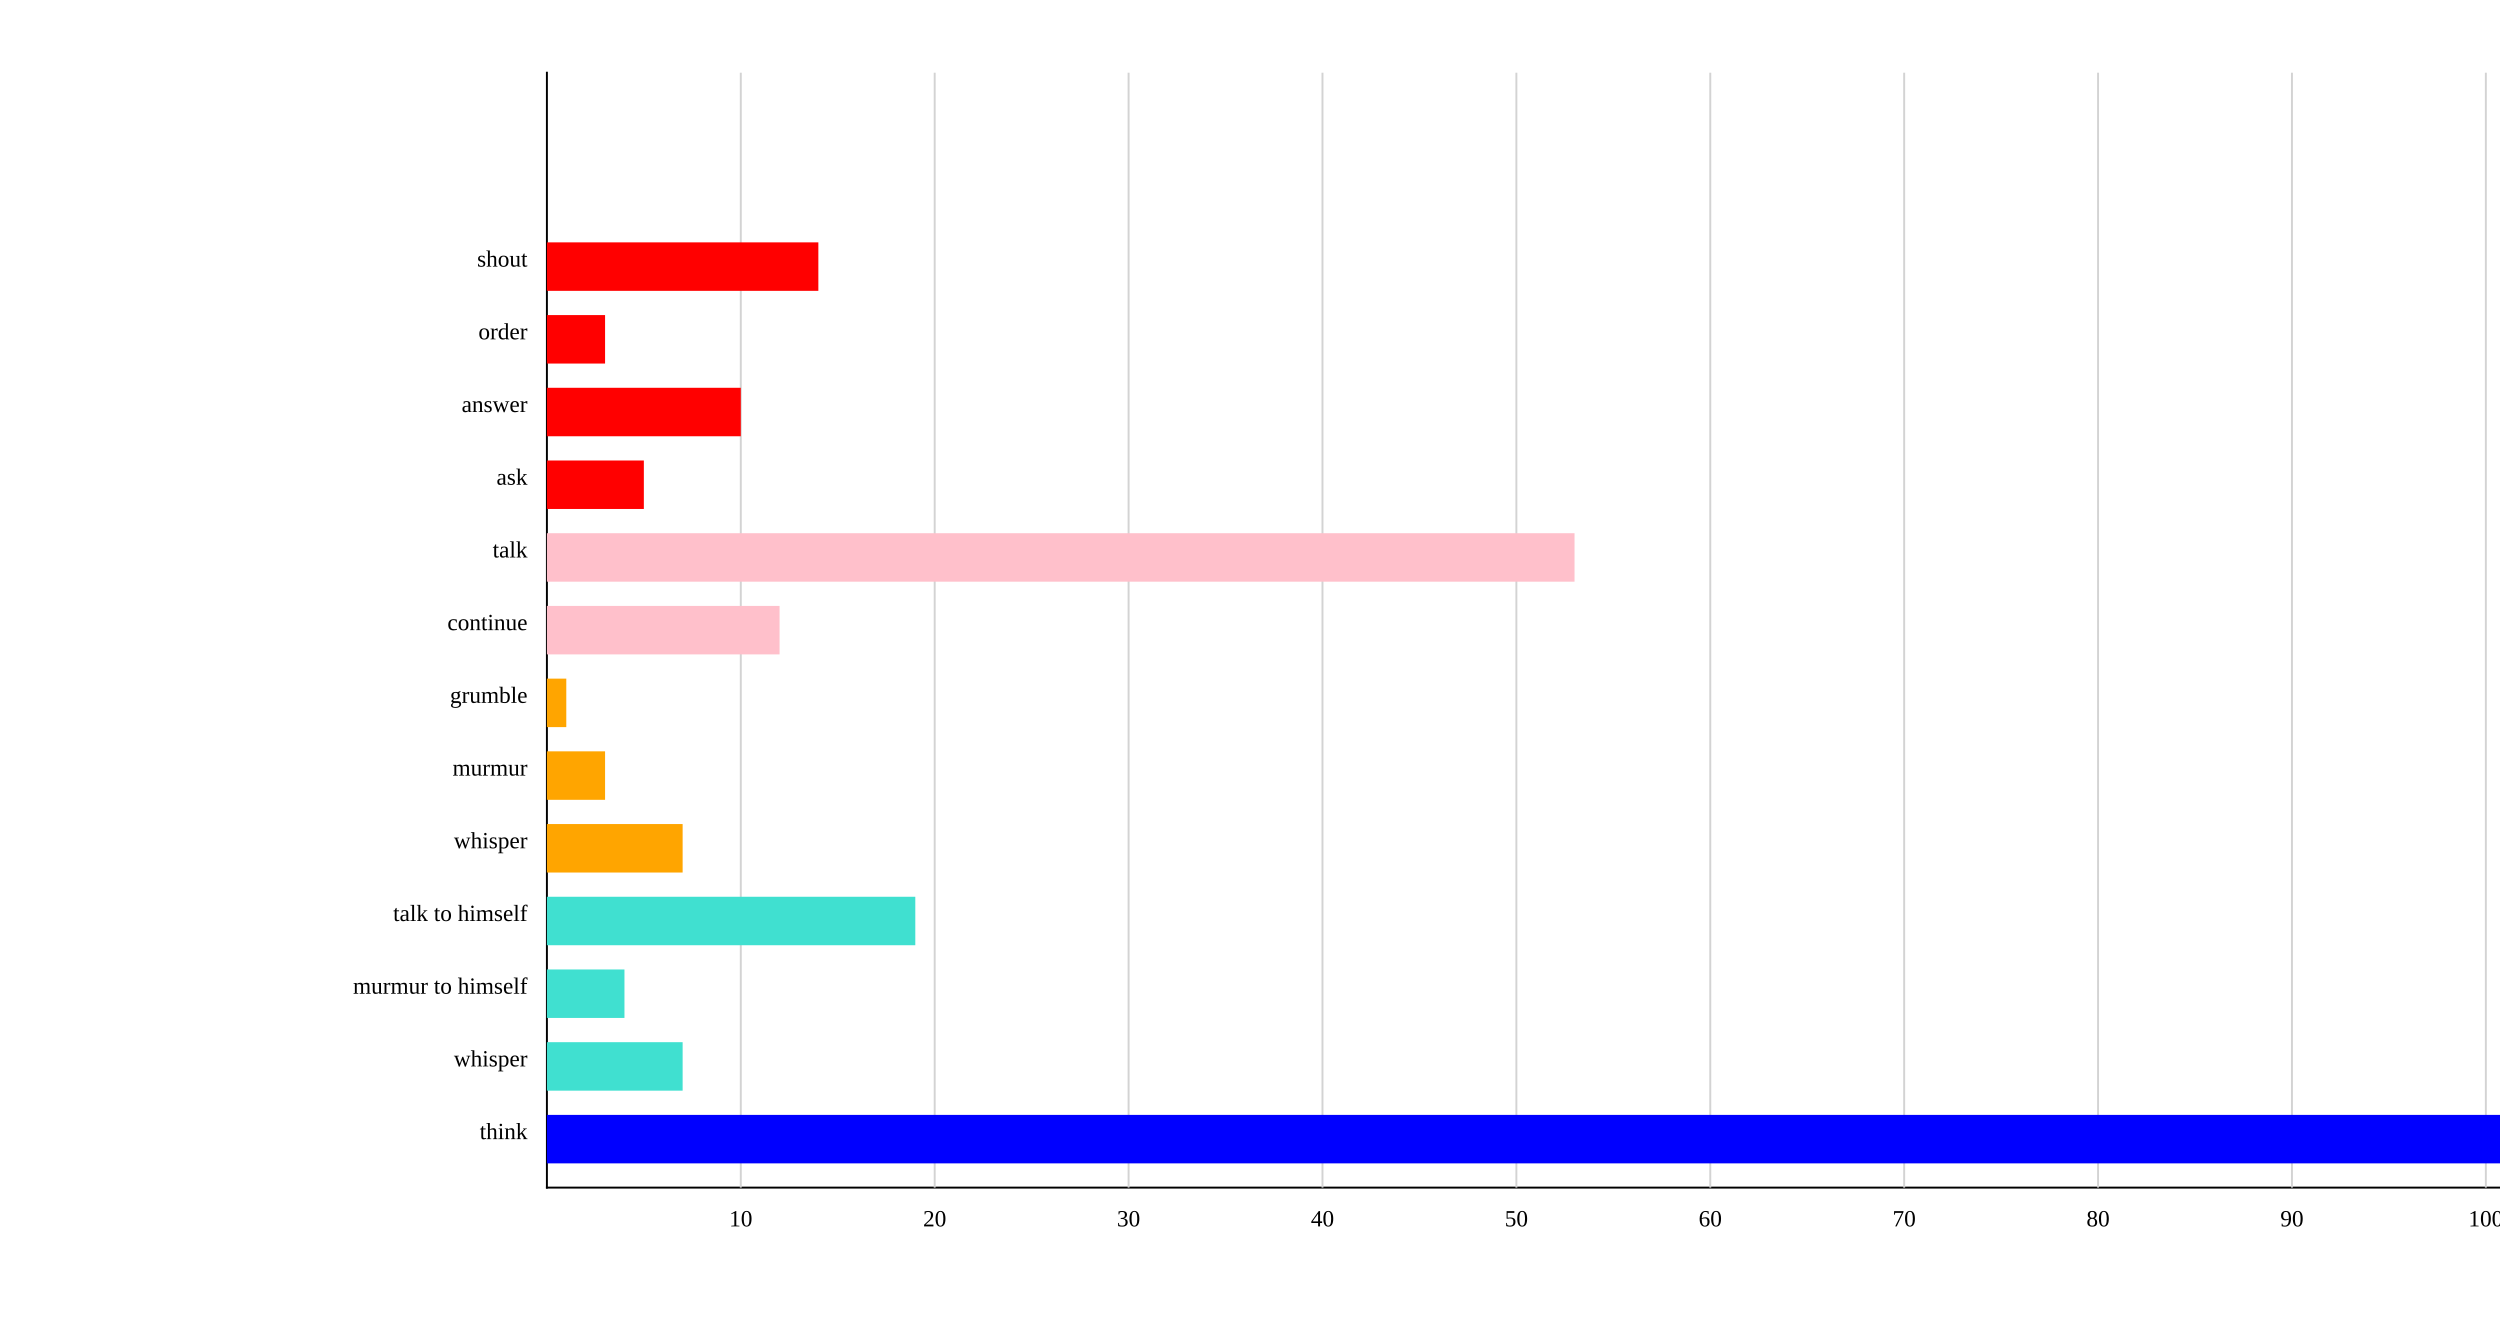
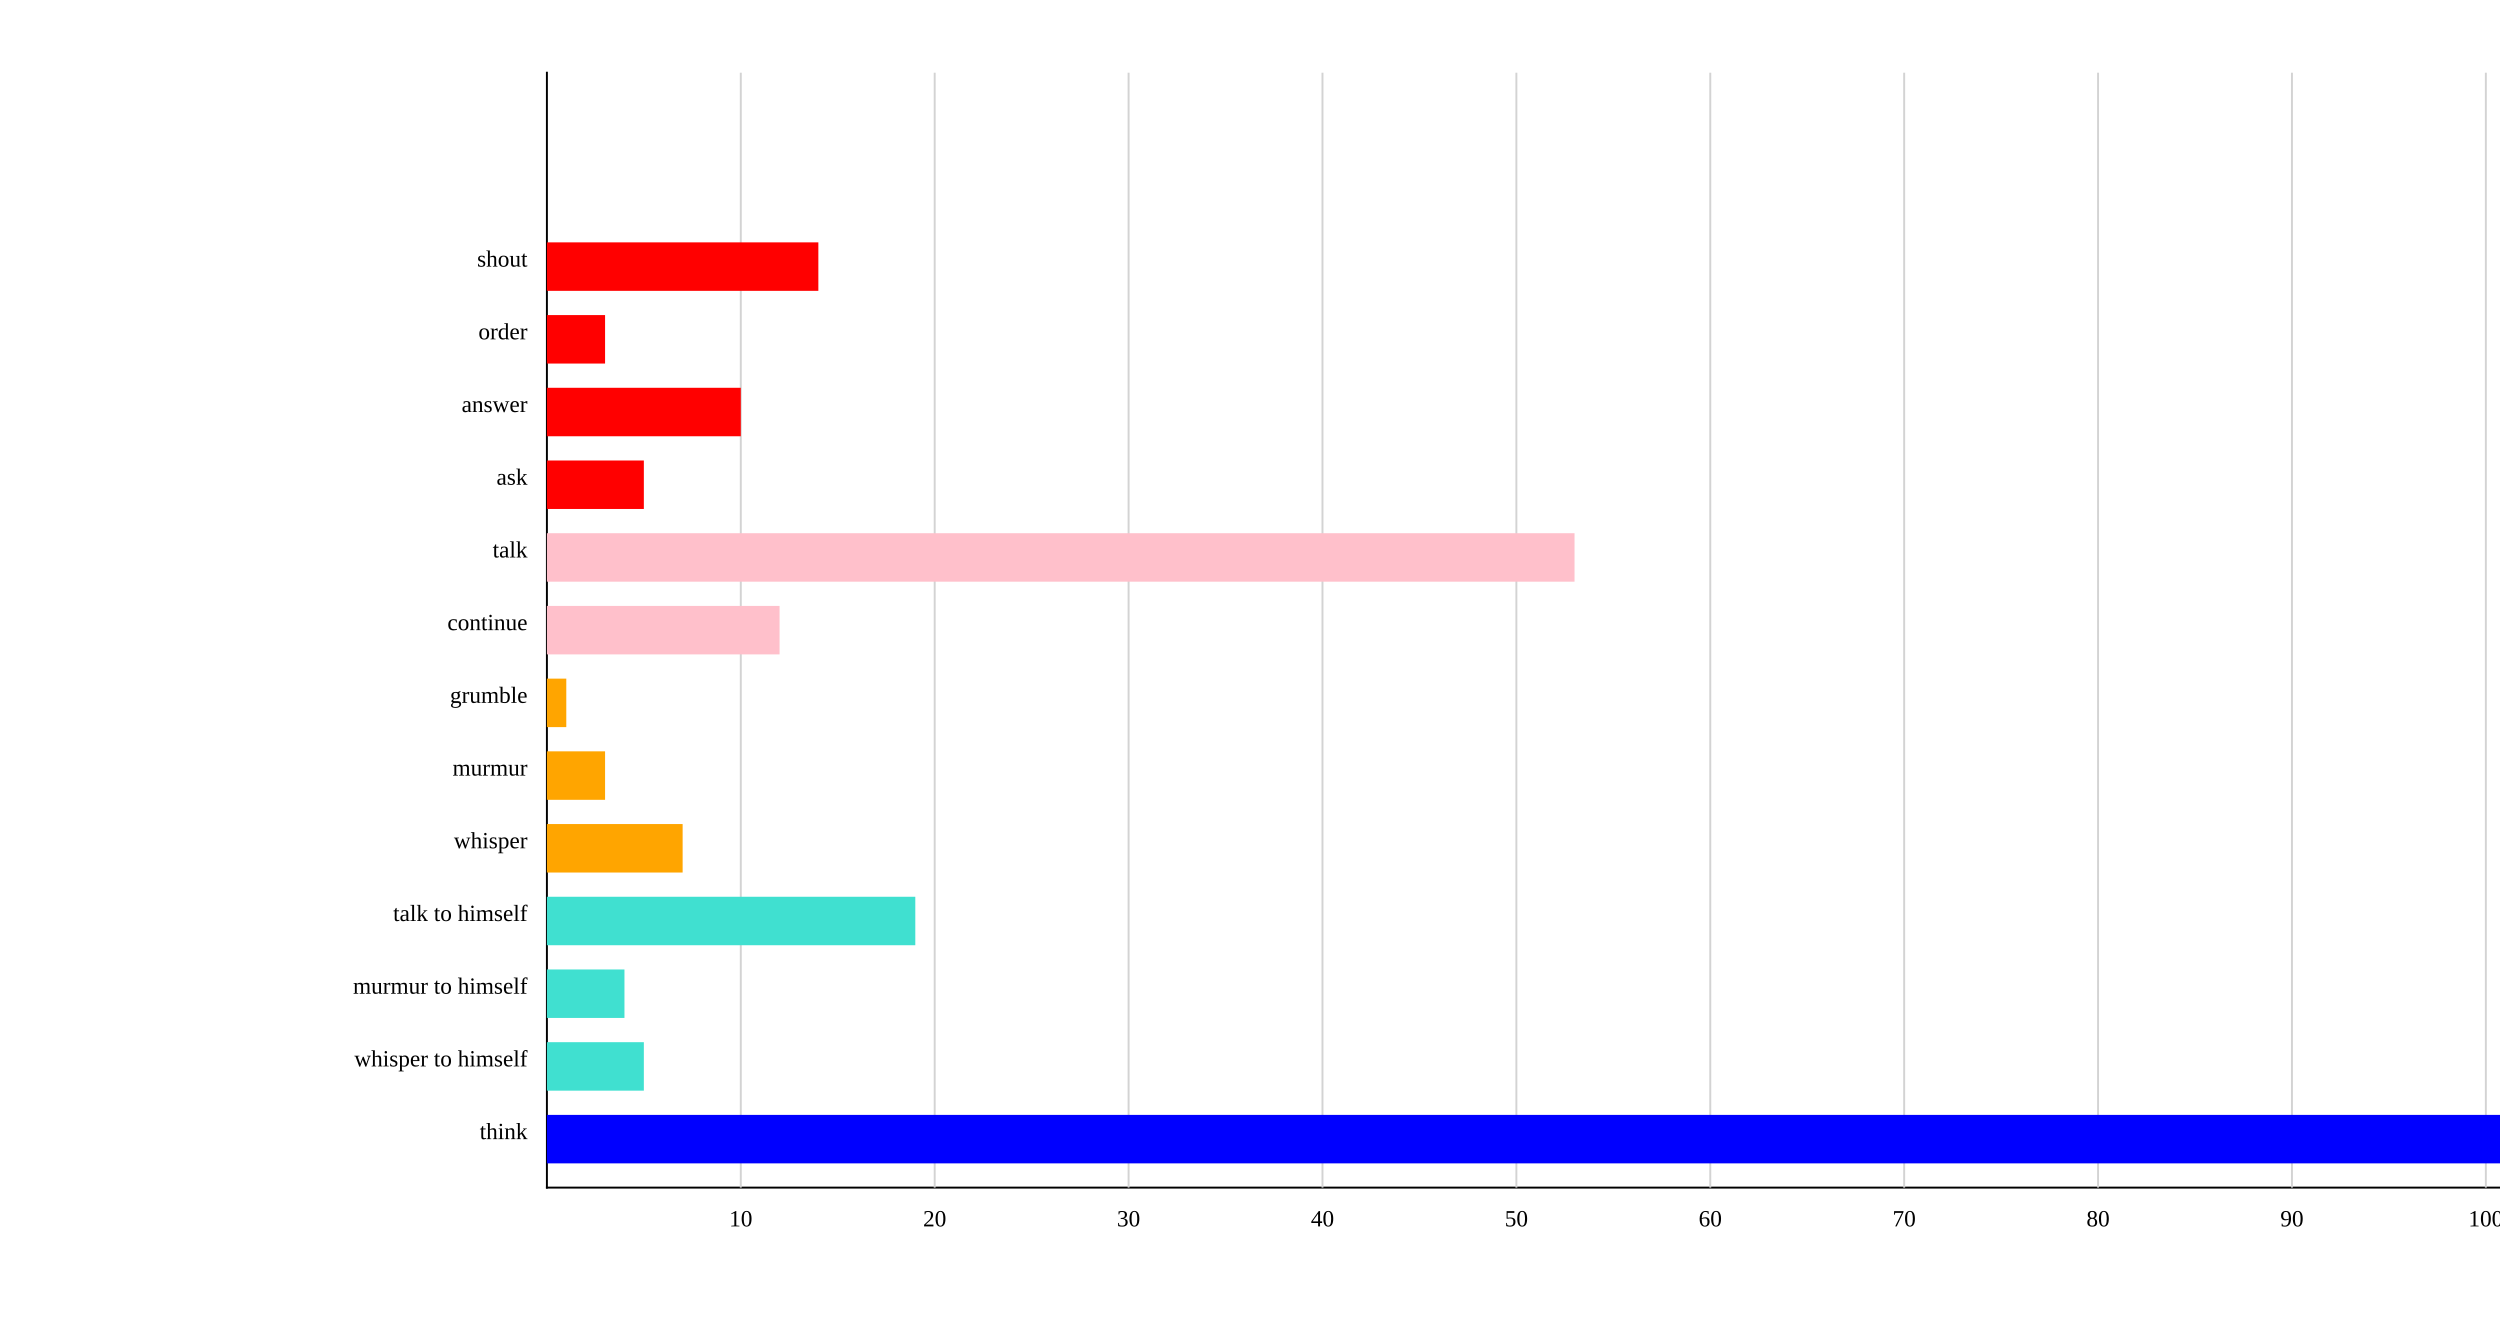
<svg xmlns="http://www.w3.org/2000/svg" height="682.5">
  <g transform="translate(200, 612.5)">
    <line x1="0" y1="0" x2="0" y2="-575" stroke="black" stroke-linecap="square" />
    <line x1="0" y1="0" x2="1025" y2="0" stroke="black" stroke-linecap="square" />
    <line x1="100" y1="0" x2="100" y2="-575" stroke="lightgray" />
    <text x="100" y="20" text-anchor="middle">10</text>
    <line x1="200" y1="0" x2="200" y2="-575" stroke="lightgray" />
    <text x="200" y="20" text-anchor="middle">20</text>
    <line x1="300" y1="0" x2="300" y2="-575" stroke="lightgray" />
    <text x="300" y="20" text-anchor="middle">30</text>
    <line x1="400" y1="0" x2="400" y2="-575" stroke="lightgray" />
    <text x="400" y="20" text-anchor="middle">40</text>
    <line x1="500" y1="0" x2="500" y2="-575" stroke="lightgray" />
    <text x="500" y="20" text-anchor="middle">50</text>
    <line x1="600" y1="0" x2="600" y2="-575" stroke="lightgray" />
    <text x="600" y="20" text-anchor="middle">60</text>
    <line x1="700" y1="0" x2="700" y2="-575" stroke="lightgray" />
    <text x="700" y="20" text-anchor="middle">70</text>
    <line x1="800" y1="0" x2="800" y2="-575" stroke="lightgray" />
    <text x="800" y="20" text-anchor="middle">80</text>
    <line x1="900" y1="0" x2="900" y2="-575" stroke="lightgray" />
    <text x="900" y="20" text-anchor="middle">90</text>
    <line x1="1000" y1="0" x2="1000" y2="-575" stroke="lightgray" />
    <text x="1000" y="20" text-anchor="middle">100</text>
    <rect x="0" y="-487.5" width="140" height="25" fill="red" />
    <text x="-10" y="-487.5" dy="12.5" text-anchor="end" alignment-baseline="middle">shout</text>
    <rect x="0" y="-450" width="30" height="25" fill="red" />
    <text x="-10" y="-450" dy="12.5" text-anchor="end" alignment-baseline="middle">order</text>
    <rect x="0" y="-412.5" width="100" height="25" fill="red" />
    <text x="-10" y="-412.5" dy="12.5" text-anchor="end" alignment-baseline="middle">answer</text>
    <rect x="0" y="-375" width="50" height="25" fill="red" />
    <text x="-10" y="-375" dy="12.5" text-anchor="end" alignment-baseline="middle">ask</text>
    <rect x="0" y="-337.5" width="530" height="25" fill="pink" />
    <text x="-10" y="-337.5" dy="12.5" text-anchor="end" alignment-baseline="middle">talk</text>
    <rect x="0" y="-300" width="120" height="25" fill="pink" />
    <text x="-10" y="-300" dy="12.5" text-anchor="end" alignment-baseline="middle">continue</text>
    <rect x="0" y="-262.5" width="10" height="25" fill="orange" />
    <text x="-10" y="-262.5" dy="12.5" text-anchor="end" alignment-baseline="middle">grumble</text>
    <rect x="0" y="-225" width="30" height="25" fill="orange" />
    <text x="-10" y="-225" dy="12.5" text-anchor="end" alignment-baseline="middle">murmur</text>
    <rect x="0" y="-187.5" width="70" height="25" fill="orange" />
    <text x="-10" y="-187.5" dy="12.5" text-anchor="end" alignment-baseline="middle">whisper</text>
    <rect x="0" y="-150" width="190" height="25" fill="turquoise" />
    <text x="-10" y="-150" dy="12.5" text-anchor="end" alignment-baseline="middle">talk to himself</text>
    <rect x="0" y="-112.5" width="40" height="25" fill="turquoise" />
    <text x="-10" y="-112.5" dy="12.5" text-anchor="end" alignment-baseline="middle">murmur to himself</text>
-     <rect x="0" y="-75" width="70" height="25" fill="turquoise" />
-     <text x="-10" y="-75" dy="12.5" text-anchor="end" alignment-baseline="middle">whisper</text>
+     <rect x="0" y="-75" width="50" height="25" fill="turquoise" />
+     <text x="-10" y="-75" dy="12.5" text-anchor="end" alignment-baseline="middle">whisper to himself</text>
    <rect x="0" y="-37.5" width="1020" height="25" fill="blue" />
    <text x="-10" y="-37.5" dy="12.5" text-anchor="end" alignment-baseline="middle">think</text>
  </g>
</svg>
